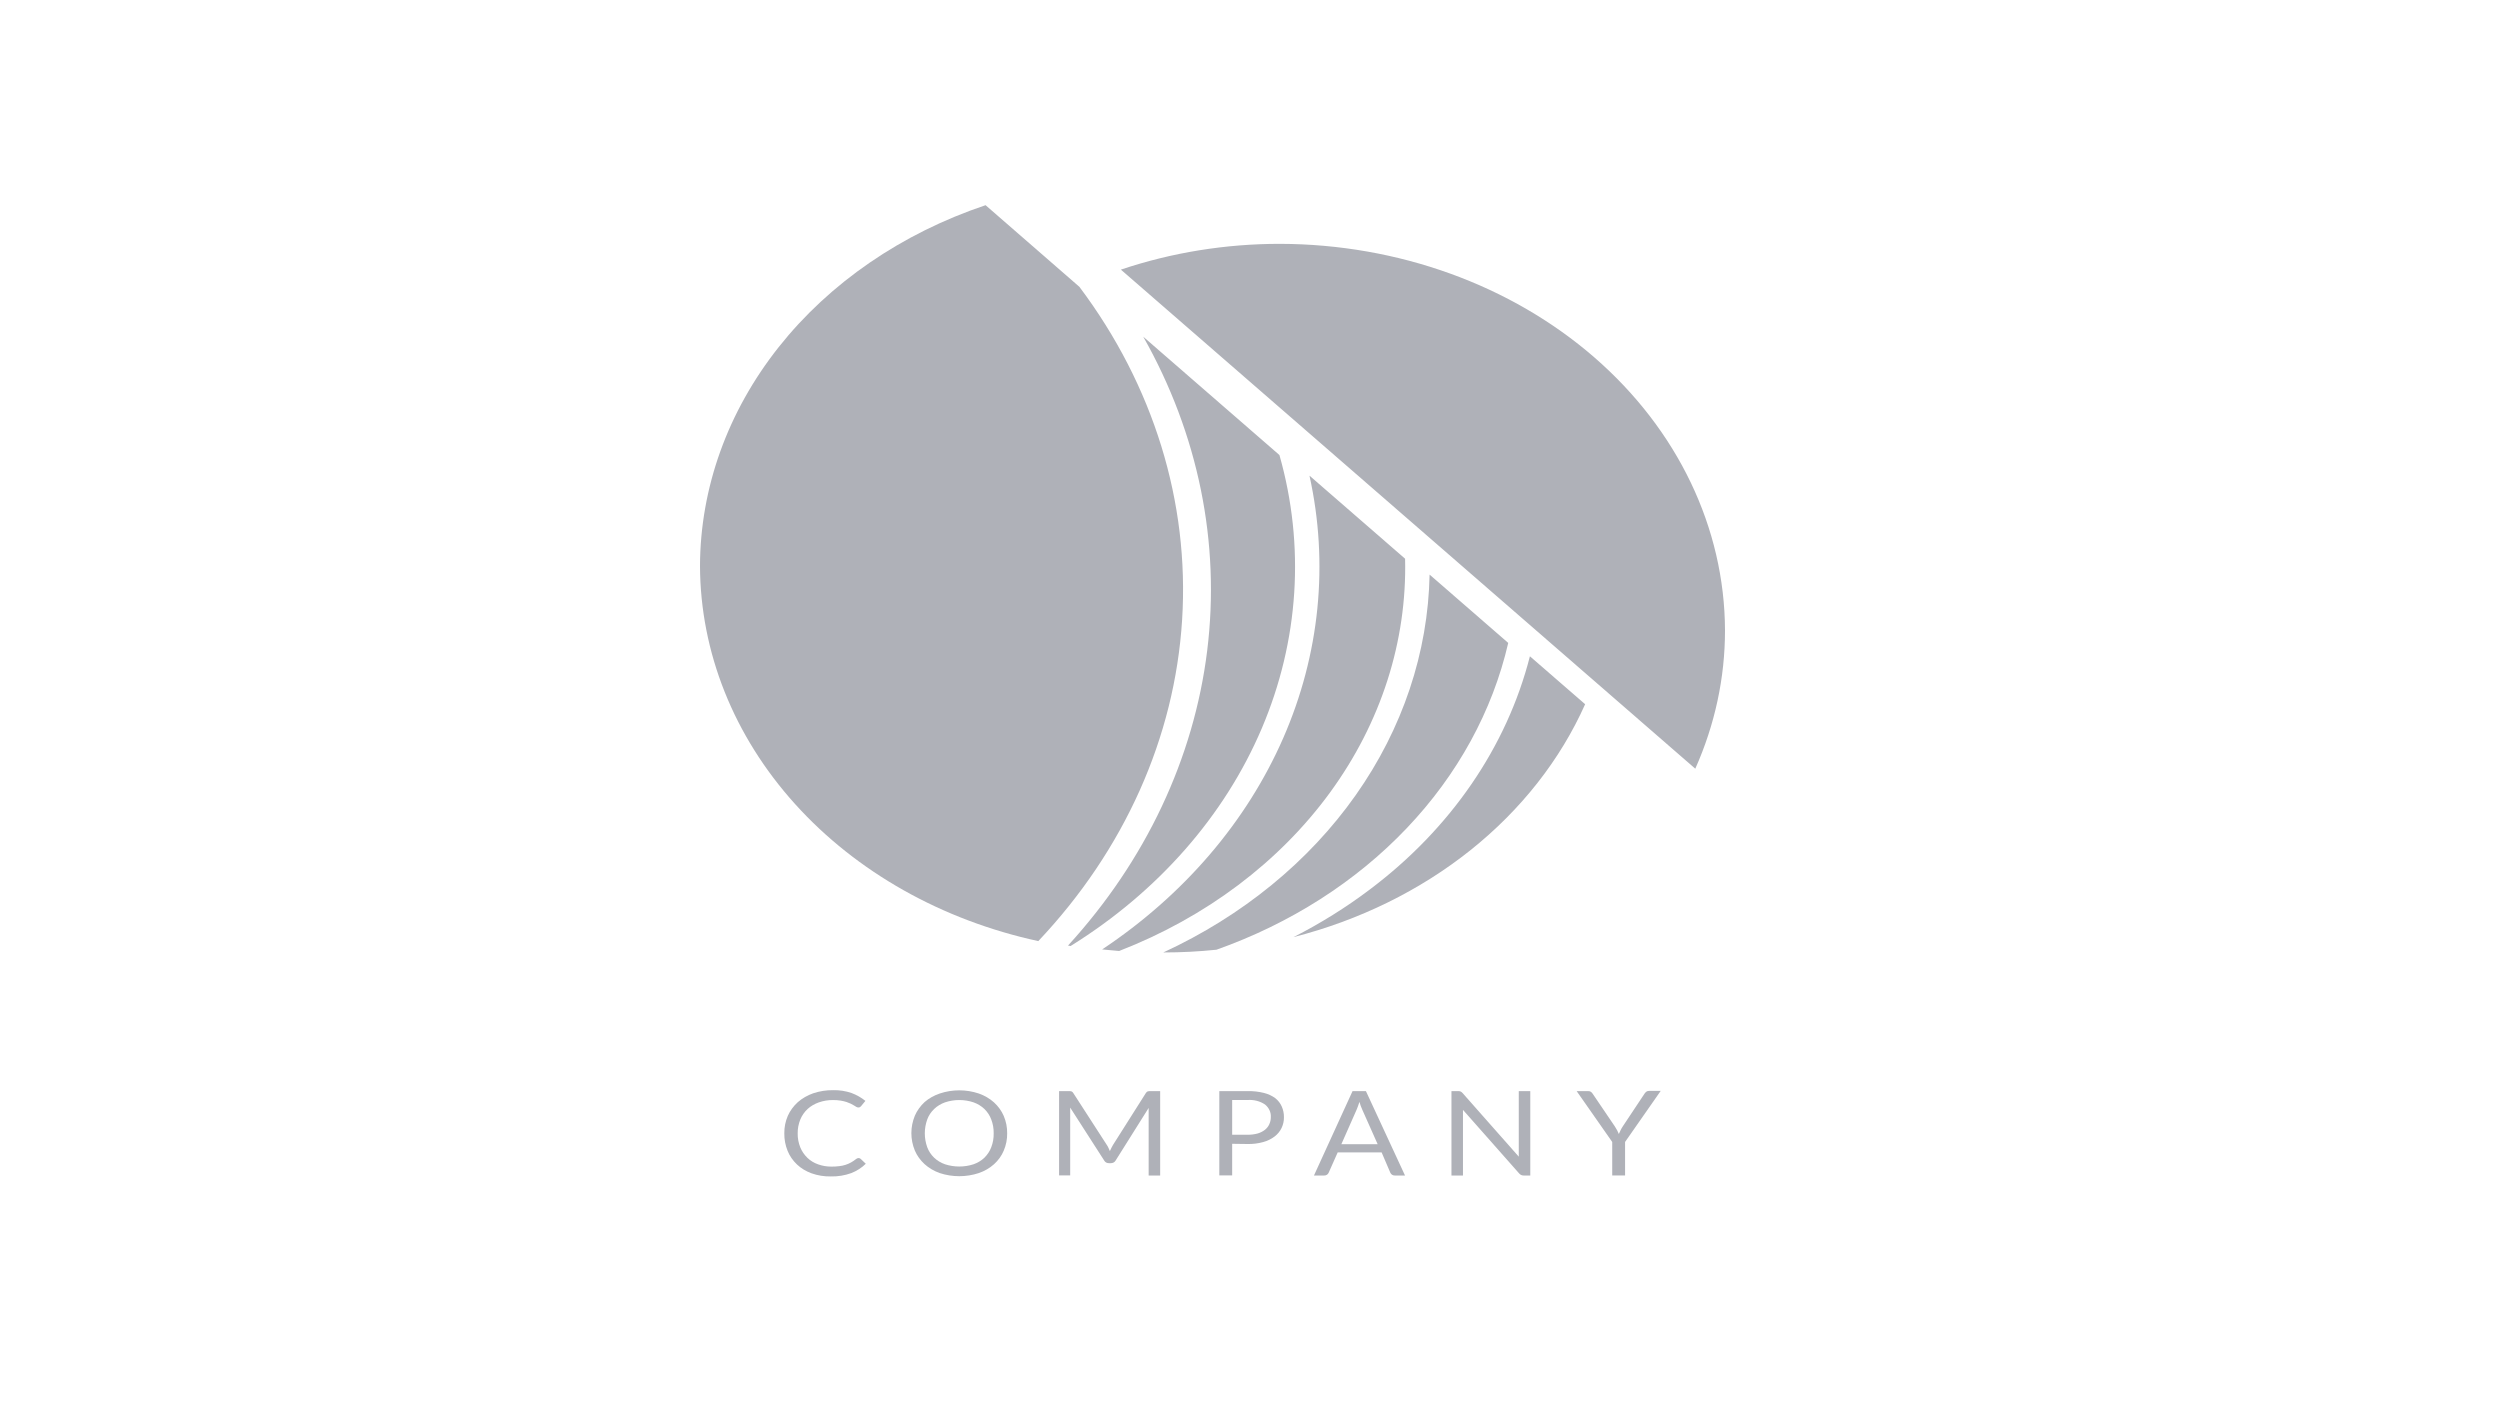
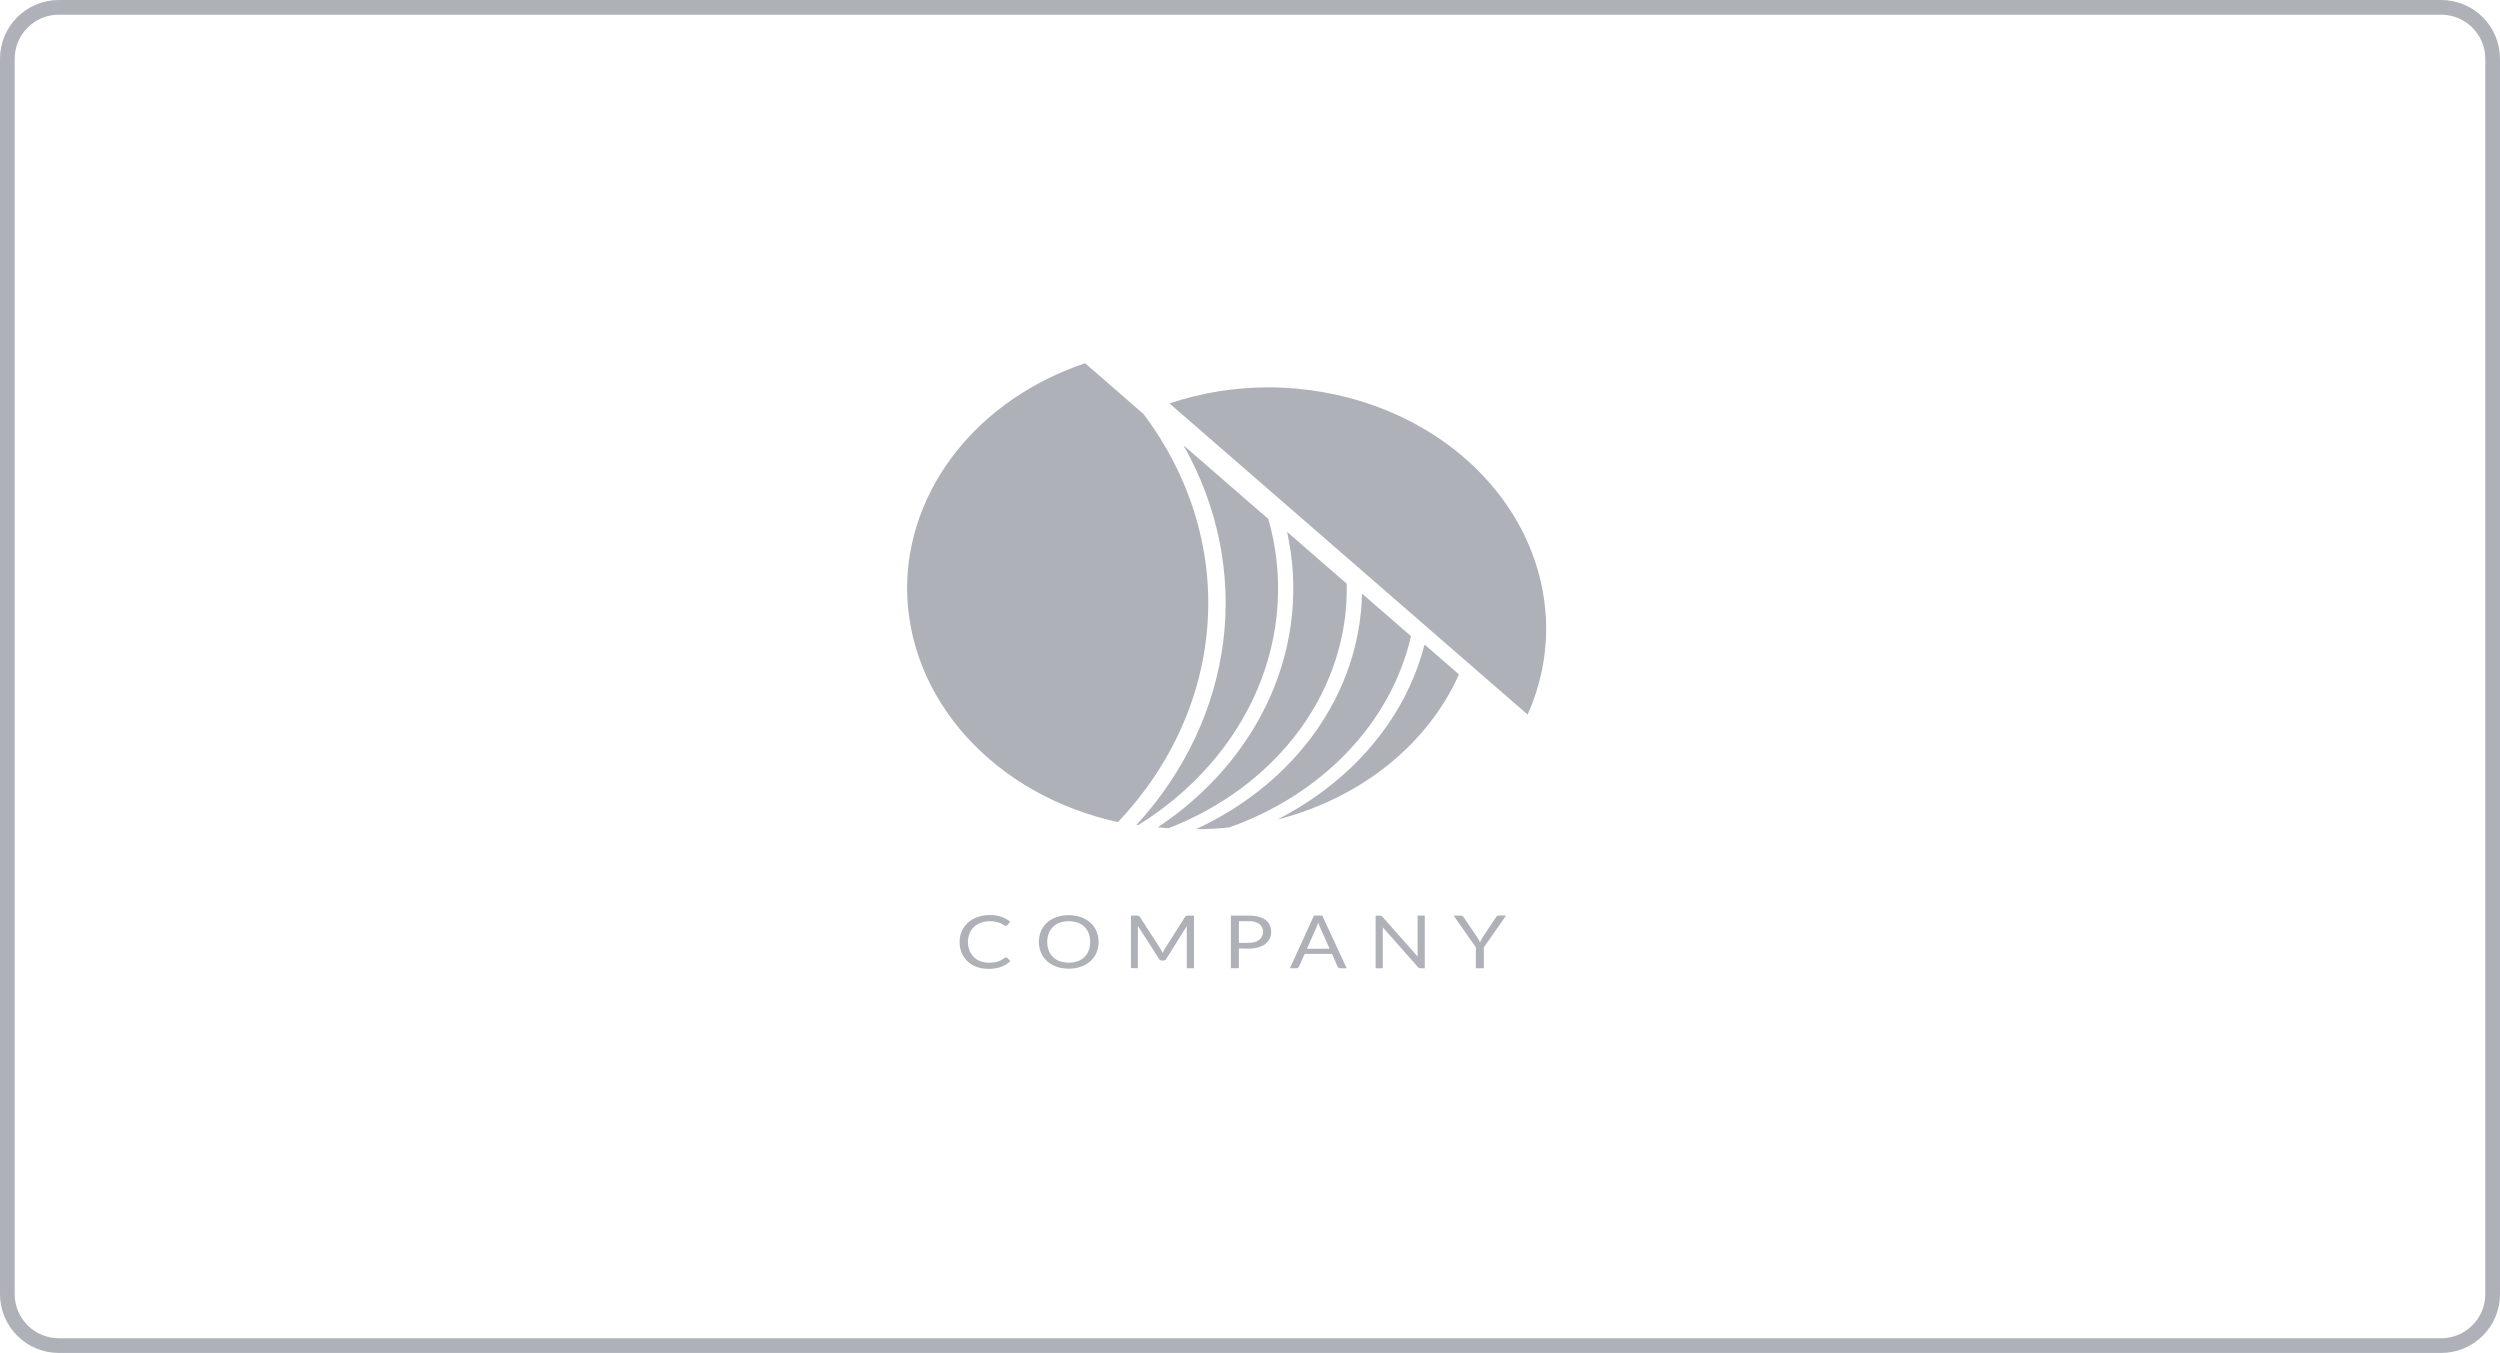
- <svg xmlns="http://www.w3.org/2000/svg" width="106" height="60" viewBox="0 0 106 60" fill="none">
-   <path d="M36.406 49.101C36.422 49.102 36.438 49.105 36.452 49.111C36.467 49.116 36.48 49.124 36.491 49.135L36.709 49.343C36.54 49.512 36.33 49.647 36.096 49.739C35.82 49.839 35.524 49.888 35.226 49.881C34.946 49.886 34.667 49.841 34.408 49.748C34.174 49.663 33.964 49.536 33.792 49.374C33.616 49.206 33.48 49.01 33.394 48.796C33.298 48.557 33.251 48.306 33.255 48.054C33.251 47.8 33.301 47.548 33.404 47.31C33.5 47.095 33.643 46.899 33.827 46.732C34.013 46.569 34.236 46.441 34.481 46.355C34.75 46.265 35.036 46.22 35.324 46.223C35.591 46.217 35.858 46.258 36.106 46.344C36.322 46.425 36.521 46.538 36.693 46.678L36.51 46.9C36.497 46.916 36.482 46.93 36.464 46.941C36.442 46.953 36.416 46.959 36.39 46.957C36.362 46.956 36.334 46.947 36.311 46.934L36.213 46.874L36.076 46.798C36.017 46.77 35.956 46.746 35.894 46.725C35.813 46.7 35.73 46.68 35.646 46.666C35.539 46.649 35.43 46.641 35.321 46.642C35.114 46.64 34.908 46.674 34.716 46.742C34.537 46.805 34.375 46.9 34.242 47.021C34.105 47.15 34.001 47.302 33.933 47.467C33.857 47.655 33.819 47.854 33.822 48.054C33.818 48.257 33.856 48.459 33.933 48.651C34 48.815 34.103 48.965 34.236 49.094C34.361 49.215 34.516 49.309 34.689 49.369C34.867 49.433 35.058 49.465 35.25 49.464C35.361 49.465 35.473 49.459 35.583 49.445C35.763 49.426 35.935 49.372 36.087 49.286C36.164 49.242 36.236 49.193 36.303 49.139C36.331 49.116 36.368 49.103 36.406 49.101V49.101Z" fill="#AFB1B8" />
-   <path d="M42.704 48.054C42.708 48.305 42.658 48.555 42.557 48.791C42.468 49.004 42.328 49.199 42.147 49.363C41.965 49.526 41.745 49.654 41.502 49.738C40.968 49.915 40.378 49.915 39.844 49.738C39.603 49.653 39.385 49.524 39.204 49.361C39.022 49.195 38.881 48.998 38.789 48.783C38.593 48.306 38.593 47.785 38.789 47.307C38.882 47.092 39.023 46.895 39.204 46.727C39.386 46.569 39.605 46.446 39.844 46.365C40.377 46.185 40.969 46.185 41.502 46.365C41.744 46.45 41.963 46.578 42.145 46.741C42.325 46.906 42.465 47.1 42.557 47.312C42.658 47.55 42.708 47.801 42.704 48.054ZM42.132 48.054C42.136 47.853 42.101 47.652 42.028 47.462C41.967 47.298 41.868 47.147 41.737 47.019C41.609 46.897 41.451 46.801 41.276 46.739C40.888 46.609 40.459 46.609 40.071 46.739C39.895 46.801 39.738 46.897 39.61 47.019C39.477 47.146 39.376 47.297 39.316 47.462C39.177 47.847 39.177 48.26 39.316 48.646C39.377 48.81 39.477 48.961 39.61 49.089C39.738 49.21 39.895 49.305 40.071 49.366C40.459 49.492 40.887 49.492 41.276 49.366C41.451 49.305 41.609 49.21 41.737 49.089C41.867 48.96 41.967 48.809 42.028 48.646C42.102 48.455 42.136 48.255 42.132 48.054V48.054Z" fill="#AFB1B8" />
-   <path d="M47.001 48.675L47.059 48.807C47.08 48.76 47.099 48.717 47.121 48.675C47.142 48.63 47.166 48.587 47.192 48.544L48.585 46.344C48.613 46.306 48.637 46.282 48.664 46.275C48.702 46.265 48.74 46.261 48.779 46.263H49.191V49.843H48.703V47.211C48.703 47.178 48.703 47.14 48.703 47.099C48.7 47.059 48.7 47.017 48.703 46.976L47.301 49.208C47.283 49.241 47.255 49.269 47.219 49.289C47.183 49.309 47.142 49.319 47.099 49.319H47.02C46.978 49.32 46.936 49.309 46.9 49.29C46.865 49.27 46.836 49.241 46.819 49.208L45.376 46.962C45.376 47.005 45.376 47.047 45.376 47.09C45.376 47.133 45.376 47.171 45.376 47.204V49.836H44.905V46.263H45.316C45.355 46.261 45.394 46.265 45.431 46.275C45.465 46.29 45.492 46.314 45.507 46.344L46.93 48.547C46.958 48.588 46.982 48.63 47.001 48.675V48.675Z" fill="#AFB1B8" />
-   <path d="M52.244 48.497V49.838H51.699V46.263H52.915C53.145 46.259 53.373 46.286 53.594 46.341C53.77 46.385 53.934 46.461 54.074 46.564C54.195 46.661 54.288 46.781 54.346 46.915C54.411 47.06 54.442 47.216 54.439 47.372C54.442 47.529 54.407 47.684 54.338 47.829C54.273 47.966 54.172 48.088 54.044 48.187C53.904 48.294 53.739 48.375 53.561 48.423C53.349 48.482 53.127 48.51 52.904 48.506L52.244 48.497ZM52.244 48.113H52.904C53.047 48.115 53.19 48.096 53.327 48.059C53.44 48.026 53.543 47.973 53.632 47.905C53.714 47.839 53.778 47.758 53.818 47.668C53.862 47.572 53.884 47.47 53.883 47.367C53.889 47.268 53.871 47.168 53.828 47.076C53.786 46.983 53.721 46.9 53.638 46.832C53.429 46.69 53.168 46.622 52.904 46.64H52.244V48.113Z" fill="#AFB1B8" />
-   <path d="M59.573 49.842H59.142C59.099 49.844 59.057 49.832 59.022 49.809C58.991 49.787 58.967 49.758 58.951 49.726L58.581 48.862H56.718L56.334 49.726C56.32 49.758 56.296 49.786 56.266 49.807C56.231 49.831 56.188 49.844 56.143 49.842H55.712L57.348 46.263H57.915L59.573 49.842ZM56.874 48.513H58.412L57.763 47.056C57.713 46.947 57.672 46.834 57.64 46.72L57.577 46.907C57.558 46.964 57.536 47.016 57.517 47.059L56.874 48.513Z" fill="#AFB1B8" />
-   <path d="M61.929 46.279C61.961 46.295 61.989 46.317 62.011 46.343L64.396 49.042C64.396 48.999 64.396 48.956 64.396 48.916C64.396 48.876 64.396 48.836 64.396 48.798V46.263H64.884V49.843H64.612C64.573 49.843 64.534 49.836 64.5 49.821C64.466 49.804 64.436 49.782 64.413 49.755L62.03 47.059C62.032 47.1 62.032 47.141 62.03 47.182C62.03 47.222 62.03 47.258 62.03 47.291V49.843H61.542V46.263H61.831C61.864 46.262 61.898 46.268 61.929 46.279V46.279Z" fill="#AFB1B8" />
-   <path d="M68.903 48.419V49.84H68.358V48.419L66.85 46.263H67.338C67.38 46.261 67.422 46.272 67.455 46.294C67.485 46.317 67.51 46.344 67.529 46.374L68.472 47.765C68.51 47.824 68.543 47.879 68.57 47.931C68.598 47.983 68.62 48.033 68.639 48.082L68.71 47.928C68.736 47.872 68.767 47.818 68.802 47.765L69.732 46.365C69.752 46.337 69.775 46.312 69.803 46.289C69.835 46.265 69.877 46.252 69.92 46.254H70.414L68.903 48.419Z" fill="#AFB1B8" />
-   <path d="M46.731 40.256C46.969 40.282 47.209 40.303 47.451 40.322C51.13 38.893 54.242 36.552 56.399 33.594C58.555 30.636 59.66 27.191 59.576 23.69L55.522 20.168C56.346 23.895 55.96 27.748 54.408 31.296C52.855 34.844 50.198 37.946 46.731 40.256V40.256Z" fill="#AFB1B8" />
-   <path d="M45.284 40.092L45.393 40.111C49.097 37.809 51.92 34.595 53.499 30.884C55.078 27.173 55.339 23.135 54.248 19.294L48.474 14.277C50.809 18.401 51.749 23.016 51.185 27.586C50.62 32.156 48.574 36.493 45.284 40.092V40.092Z" fill="#AFB1B8" />
-   <path d="M64.868 27.827C63.887 31.673 61.504 35.142 58.074 37.719C57.072 38.476 55.991 39.15 54.846 39.733C57.639 39.019 60.206 37.758 62.35 36.046C64.494 34.334 66.157 32.218 67.21 29.859L64.868 27.827Z" fill="#AFB1B8" />
-   <path d="M63.949 27.26L60.615 24.363C60.551 27.666 59.47 30.894 57.484 33.712C55.499 36.529 52.681 38.833 49.324 40.384H49.341C50.089 40.384 50.836 40.345 51.579 40.268C54.716 39.155 57.488 37.385 59.646 35.115C61.805 32.846 63.283 30.147 63.949 27.26V27.26Z" fill="#AFB1B8" />
-   <path d="M45.766 12.161L41.788 8.7C38.232 9.894 35.174 11.993 33.013 14.722C30.853 17.451 29.691 20.684 29.68 23.996V23.996C29.693 27.656 31.111 31.208 33.709 34.089C36.307 36.97 39.937 39.016 44.024 39.903C47.672 36.041 49.809 31.269 50.122 26.28C50.435 21.291 48.909 16.345 45.766 12.161V12.161Z" fill="#AFB1B8" />
-   <path d="M73.14 26.727C73.126 22.385 71.134 18.224 67.6 15.153C64.066 12.083 59.276 10.352 54.278 10.339V10.339C51.969 10.337 49.679 10.708 47.525 11.432L71.88 32.593C72.714 30.722 73.141 28.733 73.14 26.727V26.727Z" fill="#AFB1B8" />
+ <svg xmlns="http://www.w3.org/2000/svg" width="170" height="92" viewBox="0 0 170 92" fill="none">
+   <rect x="0.5" y="0.5" width="169" height="91" rx="3.5" stroke="#AFB1B8" />
+   <path d="M68.406 65.101C68.422 65.102 68.438 65.105 68.452 65.111C68.467 65.116 68.48 65.124 68.491 65.135L68.709 65.343C68.54 65.512 68.33 65.647 68.096 65.739C67.82 65.839 67.524 65.888 67.226 65.881C66.945 65.886 66.667 65.841 66.408 65.748C66.174 65.663 65.964 65.536 65.792 65.374C65.616 65.206 65.481 65.01 65.394 64.796C65.298 64.557 65.251 64.306 65.254 64.054C65.251 63.8 65.302 63.548 65.404 63.31C65.5 63.095 65.643 62.899 65.827 62.732C66.013 62.569 66.236 62.441 66.481 62.355C66.75 62.265 67.036 62.22 67.324 62.223C67.591 62.217 67.858 62.258 68.106 62.344C68.322 62.425 68.521 62.538 68.693 62.678L68.51 62.9C68.497 62.916 68.482 62.93 68.463 62.941C68.442 62.953 68.416 62.959 68.39 62.957C68.362 62.956 68.334 62.947 68.311 62.934L68.213 62.874L68.076 62.798C68.017 62.77 67.957 62.746 67.894 62.725C67.813 62.7 67.73 62.68 67.646 62.666C67.539 62.649 67.43 62.641 67.321 62.642C67.114 62.64 66.908 62.674 66.716 62.742C66.537 62.805 66.375 62.9 66.242 63.021C66.106 63.15 66.001 63.302 65.933 63.467C65.857 63.655 65.819 63.854 65.822 64.054C65.818 64.257 65.856 64.46 65.933 64.651C66 64.815 66.103 64.965 66.236 65.094C66.361 65.215 66.516 65.309 66.689 65.369C66.867 65.433 67.058 65.466 67.25 65.464C67.362 65.465 67.473 65.459 67.583 65.445C67.763 65.426 67.935 65.372 68.087 65.286C68.164 65.243 68.236 65.193 68.303 65.139C68.331 65.116 68.368 65.103 68.406 65.101Z" fill="#AFB1B8" />
+   <path d="M74.704 64.054C74.708 64.305 74.658 64.555 74.557 64.791C74.468 65.004 74.328 65.199 74.147 65.363C73.965 65.526 73.745 65.654 73.502 65.738C72.968 65.915 72.378 65.915 71.844 65.738C71.603 65.653 71.385 65.524 71.204 65.362C71.022 65.195 70.881 64.999 70.789 64.784C70.593 64.306 70.593 63.785 70.789 63.307C70.882 63.092 71.023 62.895 71.204 62.727C71.386 62.569 71.605 62.446 71.844 62.365C72.377 62.185 72.969 62.185 73.502 62.365C73.744 62.45 73.963 62.578 74.145 62.741C74.325 62.906 74.465 63.1 74.557 63.312C74.658 63.55 74.708 63.801 74.704 64.054ZM74.132 64.054C74.136 63.853 74.101 63.652 74.028 63.462C73.967 63.298 73.868 63.147 73.737 63.019C73.609 62.897 73.451 62.801 73.276 62.739C72.888 62.609 72.459 62.609 72.071 62.739C71.895 62.801 71.738 62.897 71.61 63.019C71.477 63.146 71.376 63.297 71.316 63.462C71.177 63.847 71.177 64.26 71.316 64.646C71.377 64.81 71.477 64.961 71.61 65.089C71.738 65.21 71.895 65.305 72.071 65.366C72.459 65.493 72.887 65.493 73.276 65.366C73.451 65.305 73.609 65.21 73.737 65.089C73.867 64.96 73.966 64.809 74.028 64.646C74.102 64.455 74.136 64.255 74.132 64.054Z" fill="#AFB1B8" />
+   <path d="M79.001 64.675L79.059 64.807C79.08 64.76 79.1 64.717 79.121 64.675C79.142 64.63 79.166 64.587 79.192 64.544L80.585 62.344C80.613 62.306 80.637 62.282 80.665 62.275C80.701 62.265 80.74 62.261 80.779 62.263H81.191V65.843H80.703V63.211C80.703 63.178 80.703 63.14 80.703 63.099C80.7 63.059 80.7 63.017 80.703 62.976L79.301 65.208C79.283 65.241 79.255 65.269 79.219 65.289C79.183 65.309 79.142 65.319 79.1 65.319H79.02C78.978 65.32 78.936 65.309 78.9 65.29C78.865 65.27 78.836 65.241 78.819 65.208L77.376 62.962C77.376 63.005 77.376 63.047 77.376 63.09C77.376 63.133 77.376 63.171 77.376 63.204V65.835H76.905V62.263H77.316C77.355 62.261 77.394 62.265 77.431 62.275C77.465 62.29 77.492 62.314 77.507 62.344L78.93 64.547C78.958 64.588 78.982 64.63 79.001 64.675Z" fill="#AFB1B8" />
+   <path d="M84.244 64.497V65.838H83.699V62.263H84.915C85.145 62.259 85.374 62.286 85.594 62.341C85.77 62.385 85.934 62.461 86.074 62.564C86.195 62.661 86.288 62.781 86.347 62.915C86.411 63.06 86.442 63.216 86.439 63.372C86.442 63.529 86.407 63.684 86.338 63.829C86.273 63.966 86.172 64.088 86.044 64.187C85.904 64.294 85.74 64.375 85.561 64.424C85.349 64.482 85.127 64.51 84.904 64.506L84.244 64.497ZM84.244 64.113H84.904C85.047 64.115 85.19 64.096 85.327 64.059C85.439 64.026 85.543 63.973 85.632 63.905C85.714 63.839 85.778 63.758 85.818 63.668C85.862 63.572 85.884 63.47 85.883 63.367C85.889 63.268 85.871 63.168 85.828 63.076C85.786 62.983 85.721 62.9 85.638 62.832C85.429 62.69 85.168 62.622 84.904 62.64H84.244V64.113Z" fill="#AFB1B8" />
+   <path d="M91.573 65.842H91.142C91.099 65.844 91.057 65.832 91.022 65.809C90.991 65.787 90.967 65.758 90.951 65.726L90.581 64.862H88.719L88.334 65.726C88.32 65.758 88.296 65.786 88.266 65.807C88.231 65.831 88.188 65.844 88.143 65.842H87.712L89.348 62.263H89.915L91.573 65.842ZM88.874 64.513H90.412L89.763 63.056C89.713 62.947 89.672 62.834 89.64 62.72L89.577 62.907C89.558 62.964 89.536 63.016 89.517 63.059L88.874 64.513Z" fill="#AFB1B8" />
+   <path d="M93.929 62.279C93.961 62.295 93.989 62.317 94.011 62.343L96.396 65.042C96.396 64.999 96.396 64.957 96.396 64.916C96.396 64.876 96.396 64.836 96.396 64.798V62.263H96.884V65.843H96.612C96.573 65.844 96.534 65.836 96.5 65.821C96.466 65.804 96.436 65.782 96.413 65.755L94.03 63.059C94.032 63.1 94.032 63.141 94.03 63.182C94.03 63.222 94.03 63.258 94.03 63.291V65.843H93.542V62.263H93.831C93.864 62.262 93.898 62.268 93.929 62.279Z" fill="#AFB1B8" />
+   <path d="M100.903 64.419V65.84H100.358V64.419L98.85 62.263H99.338C99.38 62.261 99.422 62.272 99.455 62.294C99.485 62.317 99.51 62.344 99.529 62.374L100.472 63.765C100.511 63.824 100.543 63.879 100.571 63.931C100.598 63.983 100.62 64.033 100.639 64.082L100.71 63.928C100.736 63.872 100.767 63.818 100.802 63.765L101.732 62.365C101.752 62.337 101.775 62.312 101.803 62.289C101.835 62.265 101.877 62.252 101.92 62.254H102.414L100.903 64.419Z" fill="#AFB1B8" />
+   <path d="M78.731 56.256C78.969 56.282 79.209 56.303 79.451 56.322C83.13 54.893 86.242 52.552 88.399 49.594C90.555 46.636 91.66 43.191 91.576 39.69L87.522 36.168C88.346 39.895 87.96 43.748 86.408 47.296C84.856 50.844 82.198 53.946 78.731 56.256Z" fill="#AFB1B8" />
+   <path d="M77.284 56.092L77.393 56.111C81.097 53.809 83.921 50.595 85.499 46.884C87.078 43.173 87.339 39.135 86.248 35.294L80.474 30.277C82.809 34.401 83.749 39.016 83.185 43.586C82.62 48.156 80.574 52.493 77.284 56.092Z" fill="#AFB1B8" />
+   <path d="M96.868 43.827C95.887 47.673 93.504 51.142 90.074 53.719C89.072 54.476 87.991 55.15 86.846 55.733C89.639 55.019 92.207 53.758 94.35 52.046C96.494 50.334 98.157 48.218 99.21 45.859L96.868 43.827Z" fill="#AFB1B8" />
+   <path d="M95.949 43.26L92.615 40.363C92.551 43.666 91.47 46.894 89.484 49.712C87.499 52.529 84.681 54.833 81.324 56.384H81.341C82.089 56.384 82.836 56.345 83.579 56.268C86.716 55.155 89.488 53.385 91.646 51.115C93.805 48.846 95.283 46.147 95.949 43.26Z" fill="#AFB1B8" />
+   <path d="M77.766 28.161L73.788 24.7C70.232 25.894 67.174 27.993 65.013 30.722C62.853 33.451 61.691 36.684 61.68 39.996V39.996C61.693 43.656 63.111 47.208 65.709 50.089C68.307 52.97 71.937 55.016 76.024 55.903C79.672 52.041 81.809 47.269 82.122 42.28C82.435 37.291 80.909 32.345 77.766 28.161Z" fill="#AFB1B8" />
+   <path d="M105.14 42.727C105.126 38.385 103.134 34.224 99.6 31.153C96.066 28.083 91.276 26.352 86.278 26.34C83.969 26.337 81.679 26.708 79.525 27.432L103.88 48.593C104.714 46.722 105.142 44.733 105.14 42.727Z" fill="#AFB1B8" />
</svg>
